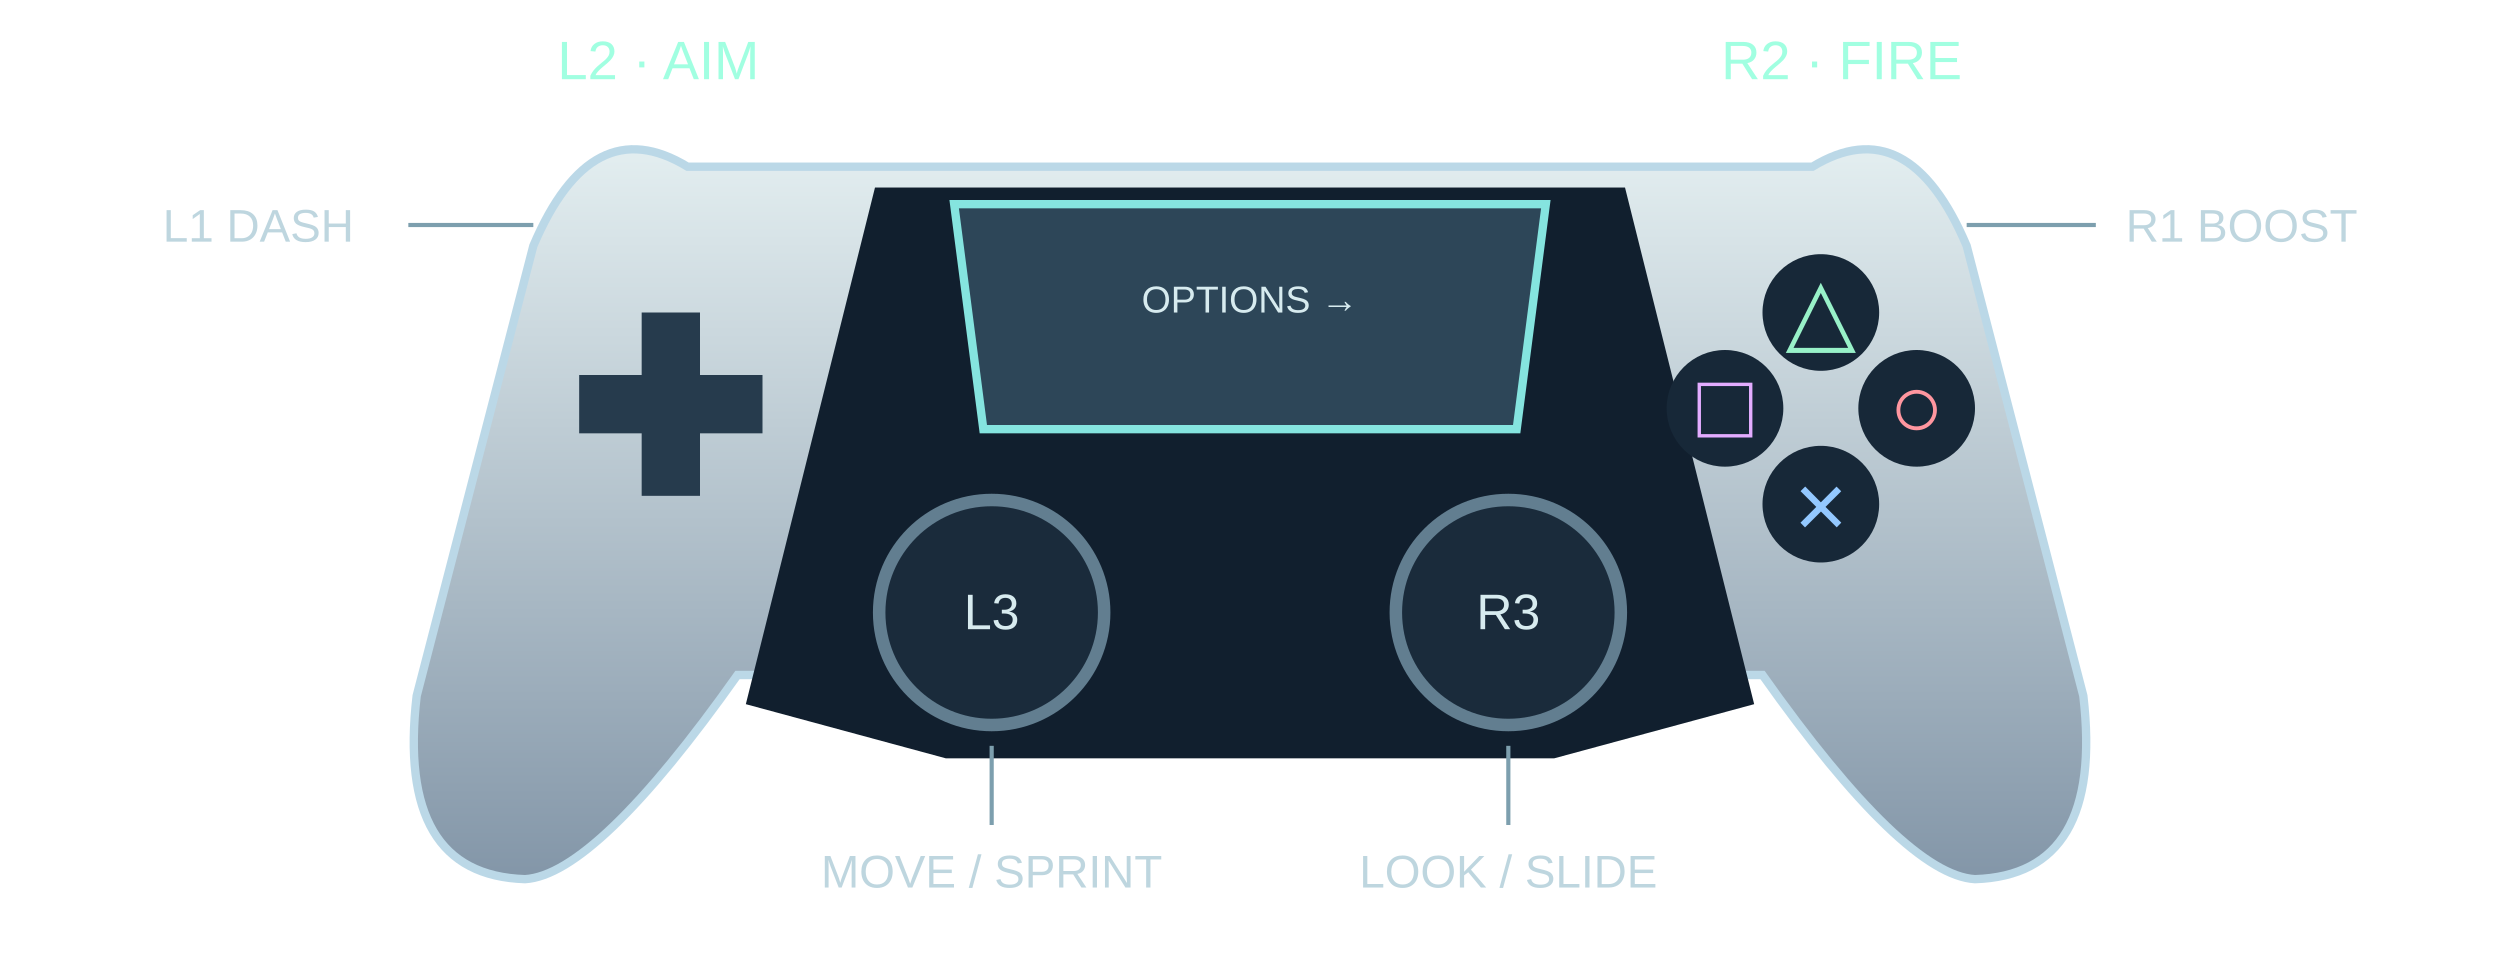
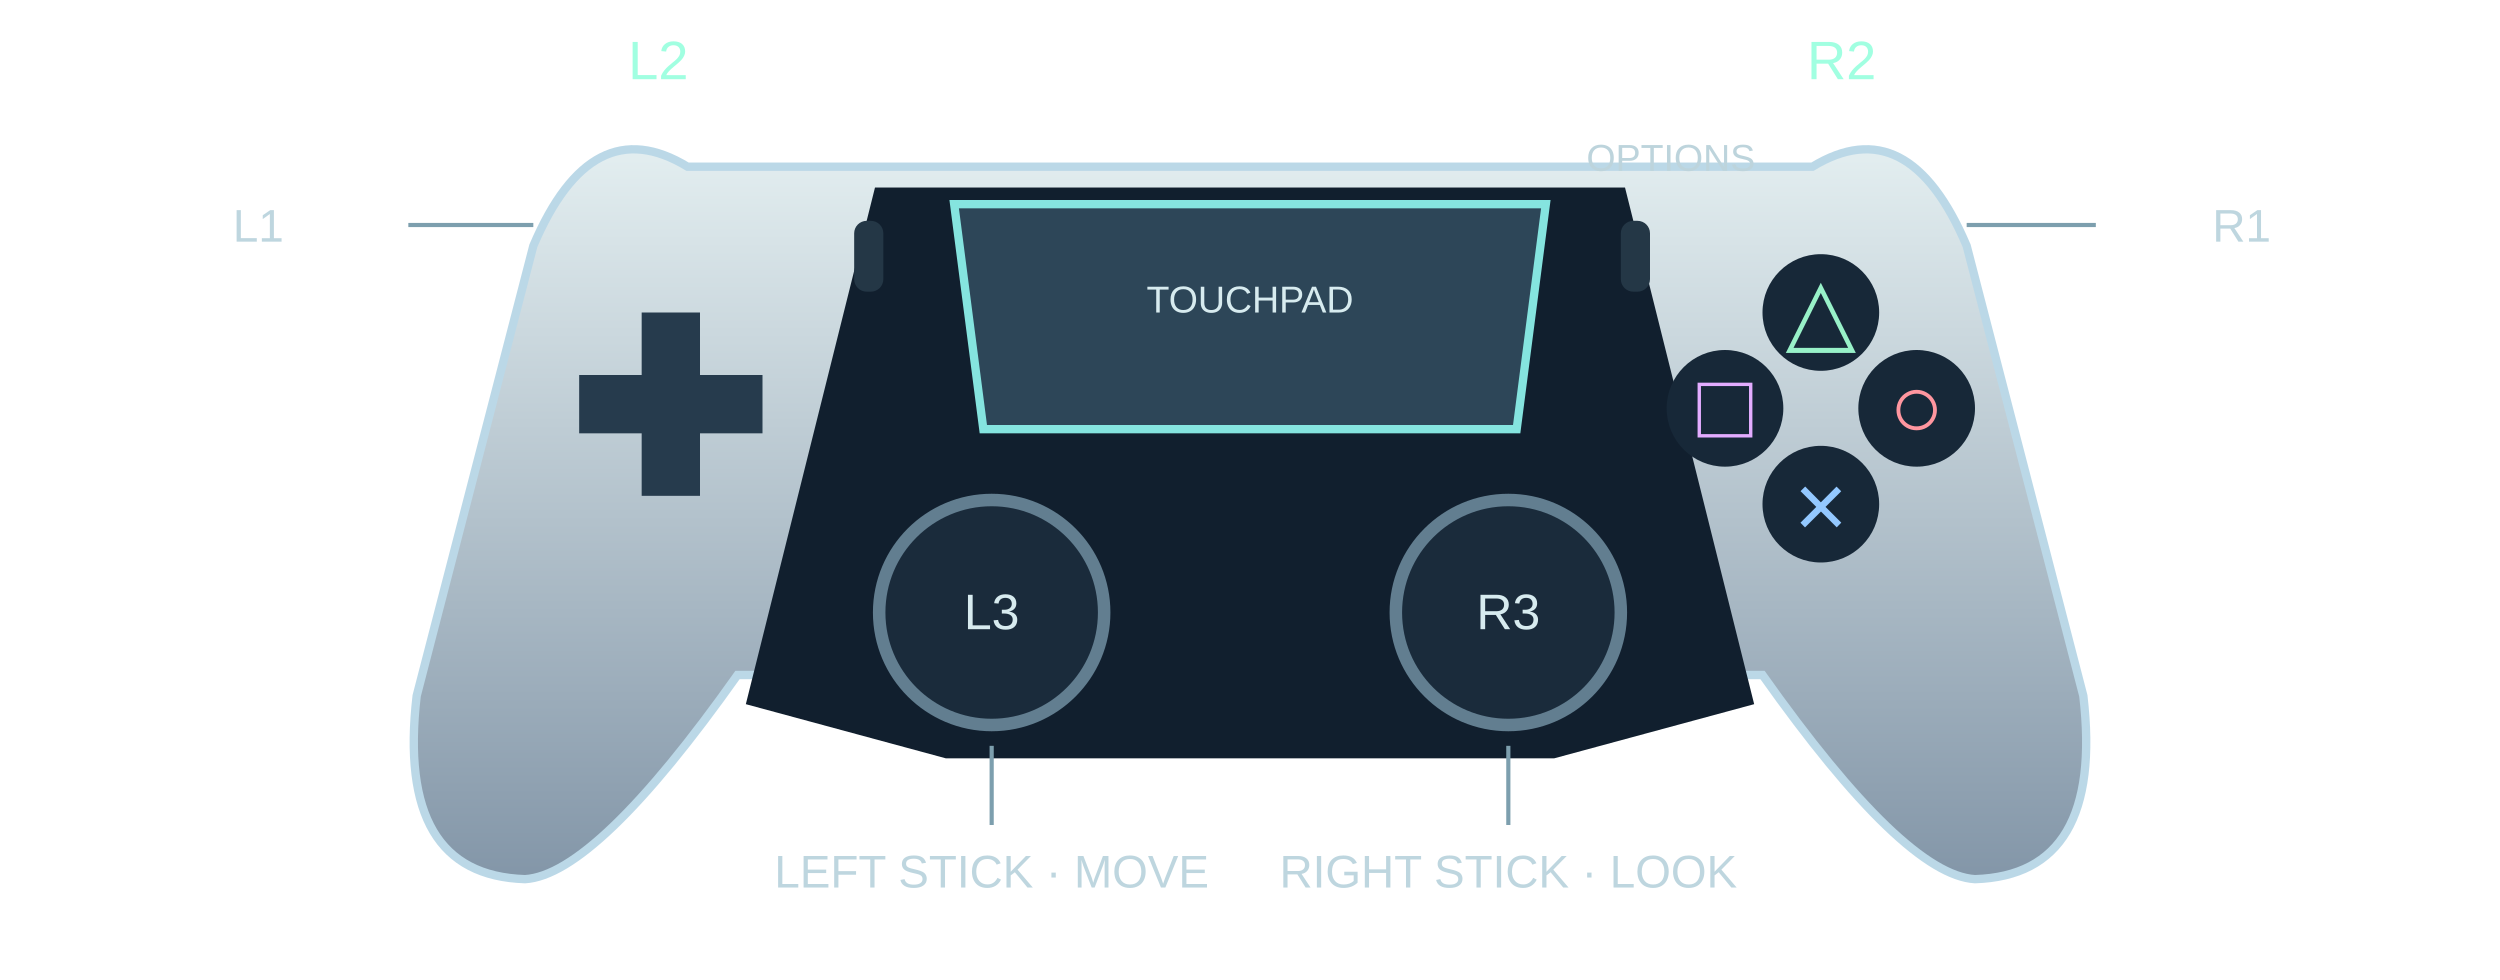
<svg xmlns="http://www.w3.org/2000/svg" width="600" height="235" viewBox="0 0 600 235" role="img">
  <defs>
    <linearGradient id="shell" x2="0" y2="1">
      <stop stop-color="#e3eef0" />
      <stop offset="1" stop-color="#8396a8" />
    </linearGradient>
  </defs>
  <g font-family="Arial,sans-serif" text-anchor="middle">
    <g fill="#a1ffe1" font-size="13">
-       <text x="158" y="19">L2 · AIM</text>
-       <text x="442" y="19">R2 · FIRE</text>
+       <text x="158" y="19">L2</text>
+       <text x="442" y="19">R2</text>
    </g>
    <path d="M165 40 Q142 26 128 59 L100 167 Q95 210 126 211 Q143 210 177 162 L423 162 Q457 210 474 211 Q505 210 500 167 L472 59 Q458 26 435 40Z" fill="url(#shell)" stroke="#bbd8e7" stroke-width="2" />
    <path d="M210 45H390L421 169L373 182H227L179 169Z" fill="#111f2e" />
    <path d="M229 49H371L364 103H236Z" fill="#2d4658" stroke="#85e4df" stroke-width="2" />
    <g fill="#1a2b3b" stroke="#627e90" stroke-width="3">
      <circle cx="238" cy="147" r="27" />
      <circle cx="362" cy="147" r="27" />
    </g>
    <g fill="#d7ebef" font-size="12">
      <text x="238" y="151">L3</text>
      <text x="362" y="151">R3</text>
-       <text x="300" y="75" font-size="9">OPTIONS →</text>
+       <text x="300" y="75" font-size="9">TOUCHPAD</text>
    </g>
+     <rect x="205" y="53" width="7" height="17" rx="3" fill="#243746" />
+     <rect x="389" y="53" width="7" height="17" rx="3" fill="#243746" />
+     <text x="401" y="41" fill="#bdd4dc" font-size="9">OPTIONS</text>
    <path d="M154 75H168V90H183V104H168V119H154V104H139V90H154Z" fill="#263b4d" />
    <g fill="#172838">
      <circle cx="437" cy="75" r="14" />
      <circle cx="414" cy="98" r="14" />
      <circle cx="460" cy="98" r="14" />
      <circle cx="437" cy="121" r="14" />
    </g>
    <g font-size="22">
      <text x="437" y="82" fill="#98f1c8">△</text>
      <text x="414" y="105" fill="#e3acff">□</text>
      <text x="460" y="105" fill="#ff969f">○</text>
      <text x="437" y="129" fill="#93c8ff">×</text>
    </g>
    <g fill="#bed6df" font-size="11">
-       <text x="62" y="58">L1 DASH</text>
-       <text x="538" y="58">R1 BOOST</text>
-       <text x="238" y="213">MOVE / SPRINT</text>
-       <text x="362" y="213">LOOK / SLIDE</text>
+       <text x="62" y="58">L1</text>
+       <text x="538" y="58">R1</text>
+       <text x="238" y="213">LEFT STICK · MOVE</text>
+       <text x="362" y="213">RIGHT STICK · LOOK</text>
    </g>
    <path d="M98 54H128M472 54H503M238 179V198M362 179V198" stroke="#7d9fae" fill="none" />
  </g>
</svg>
